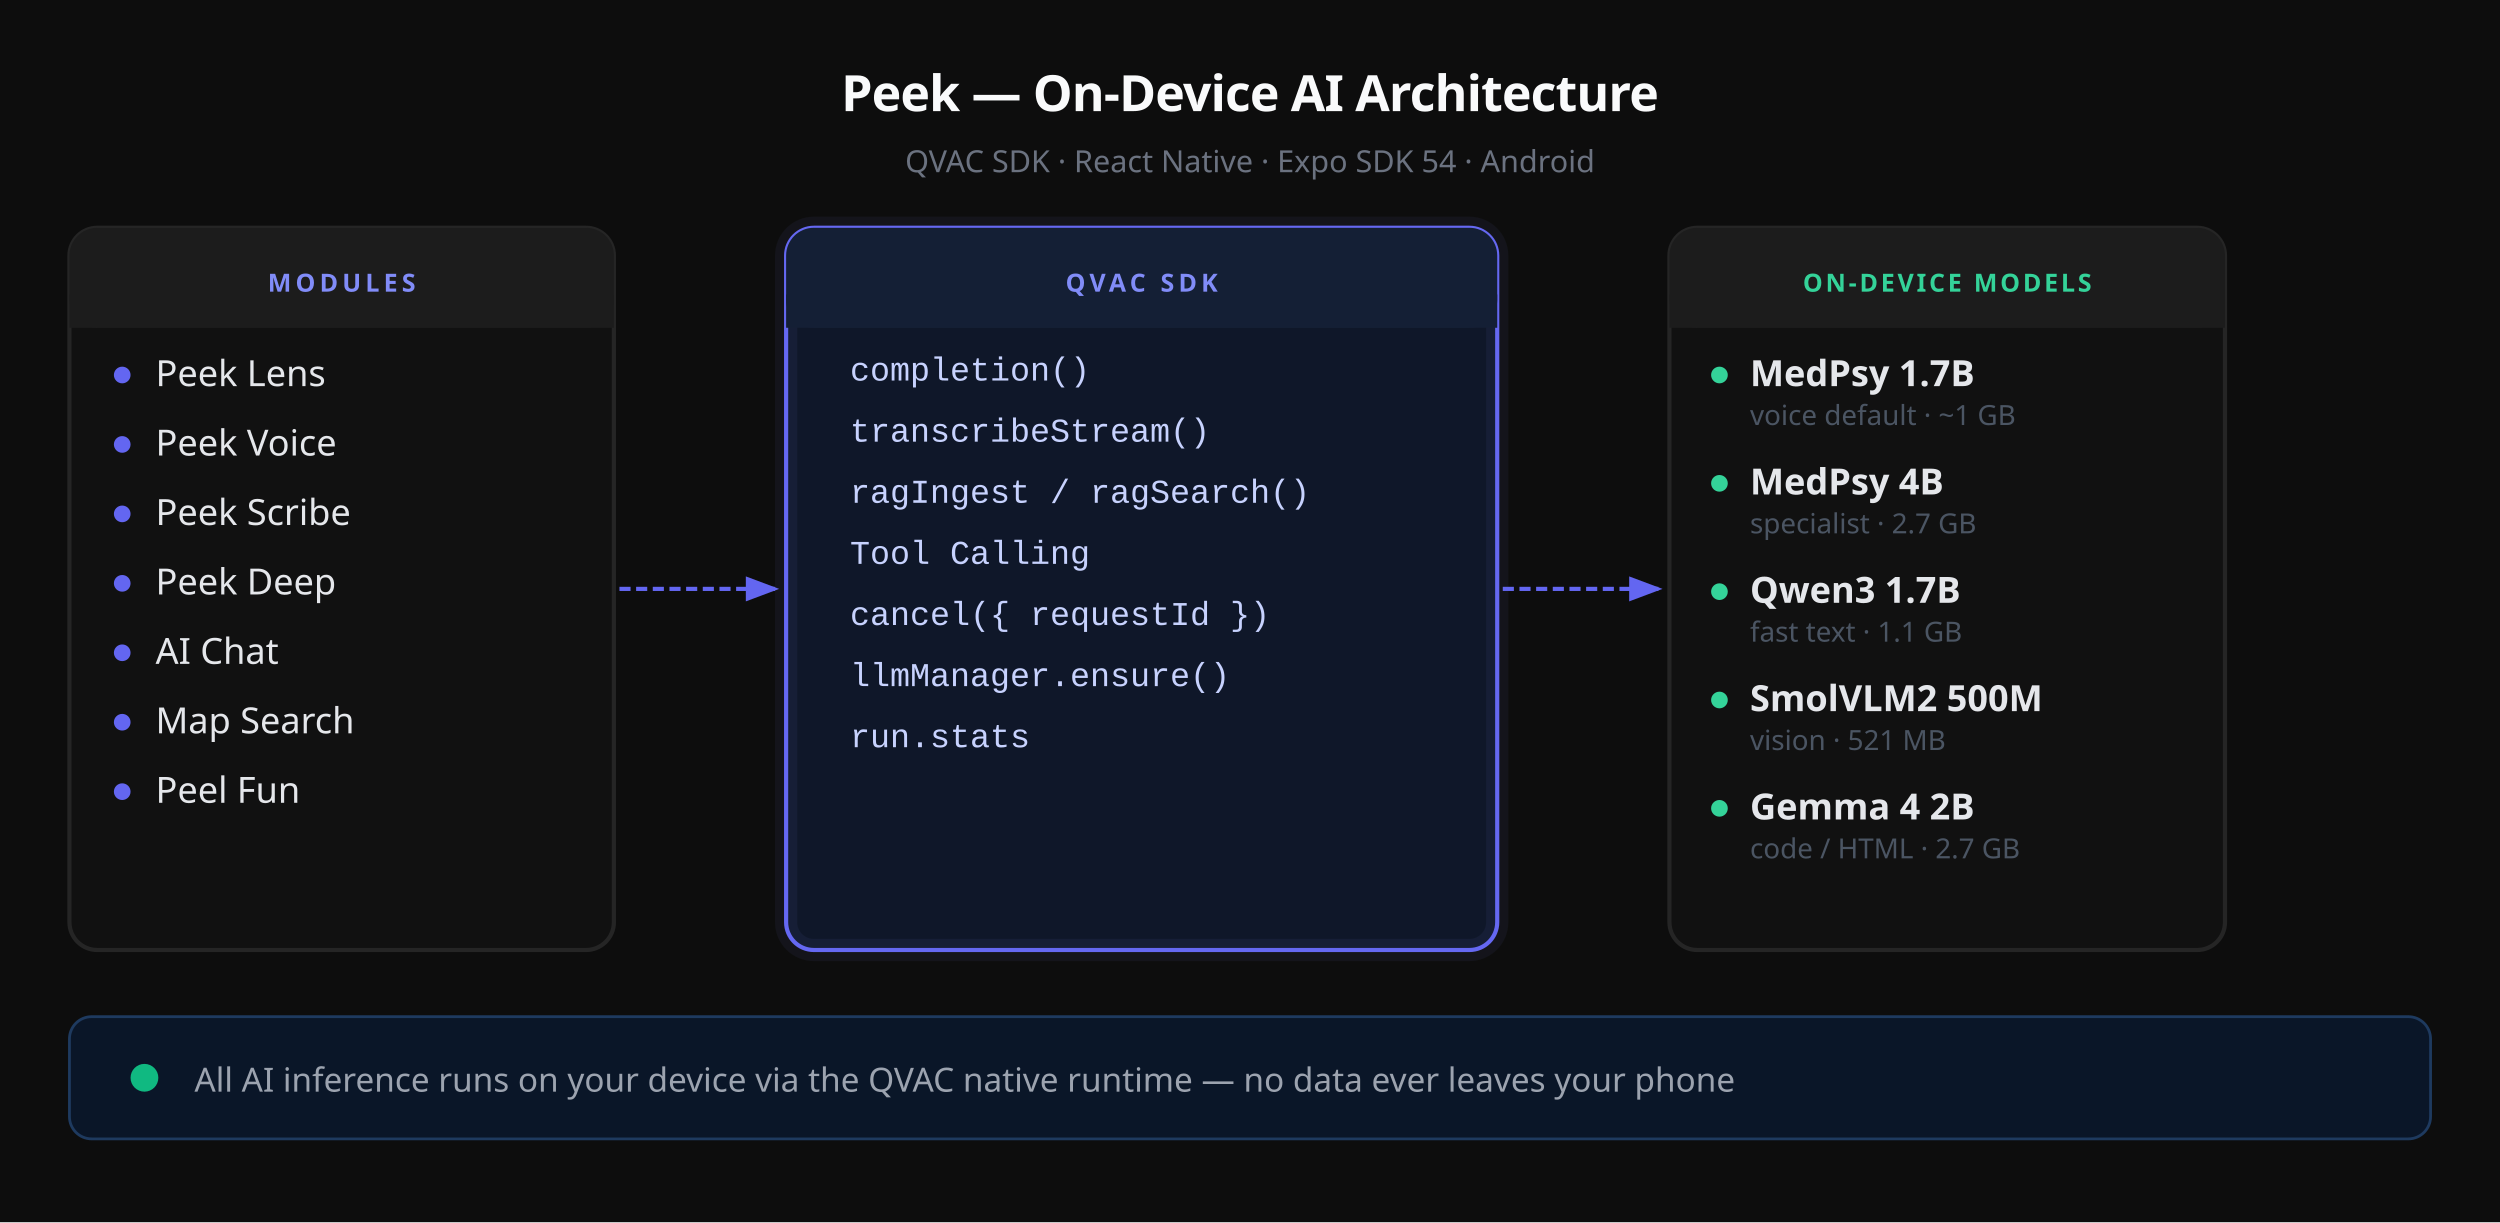
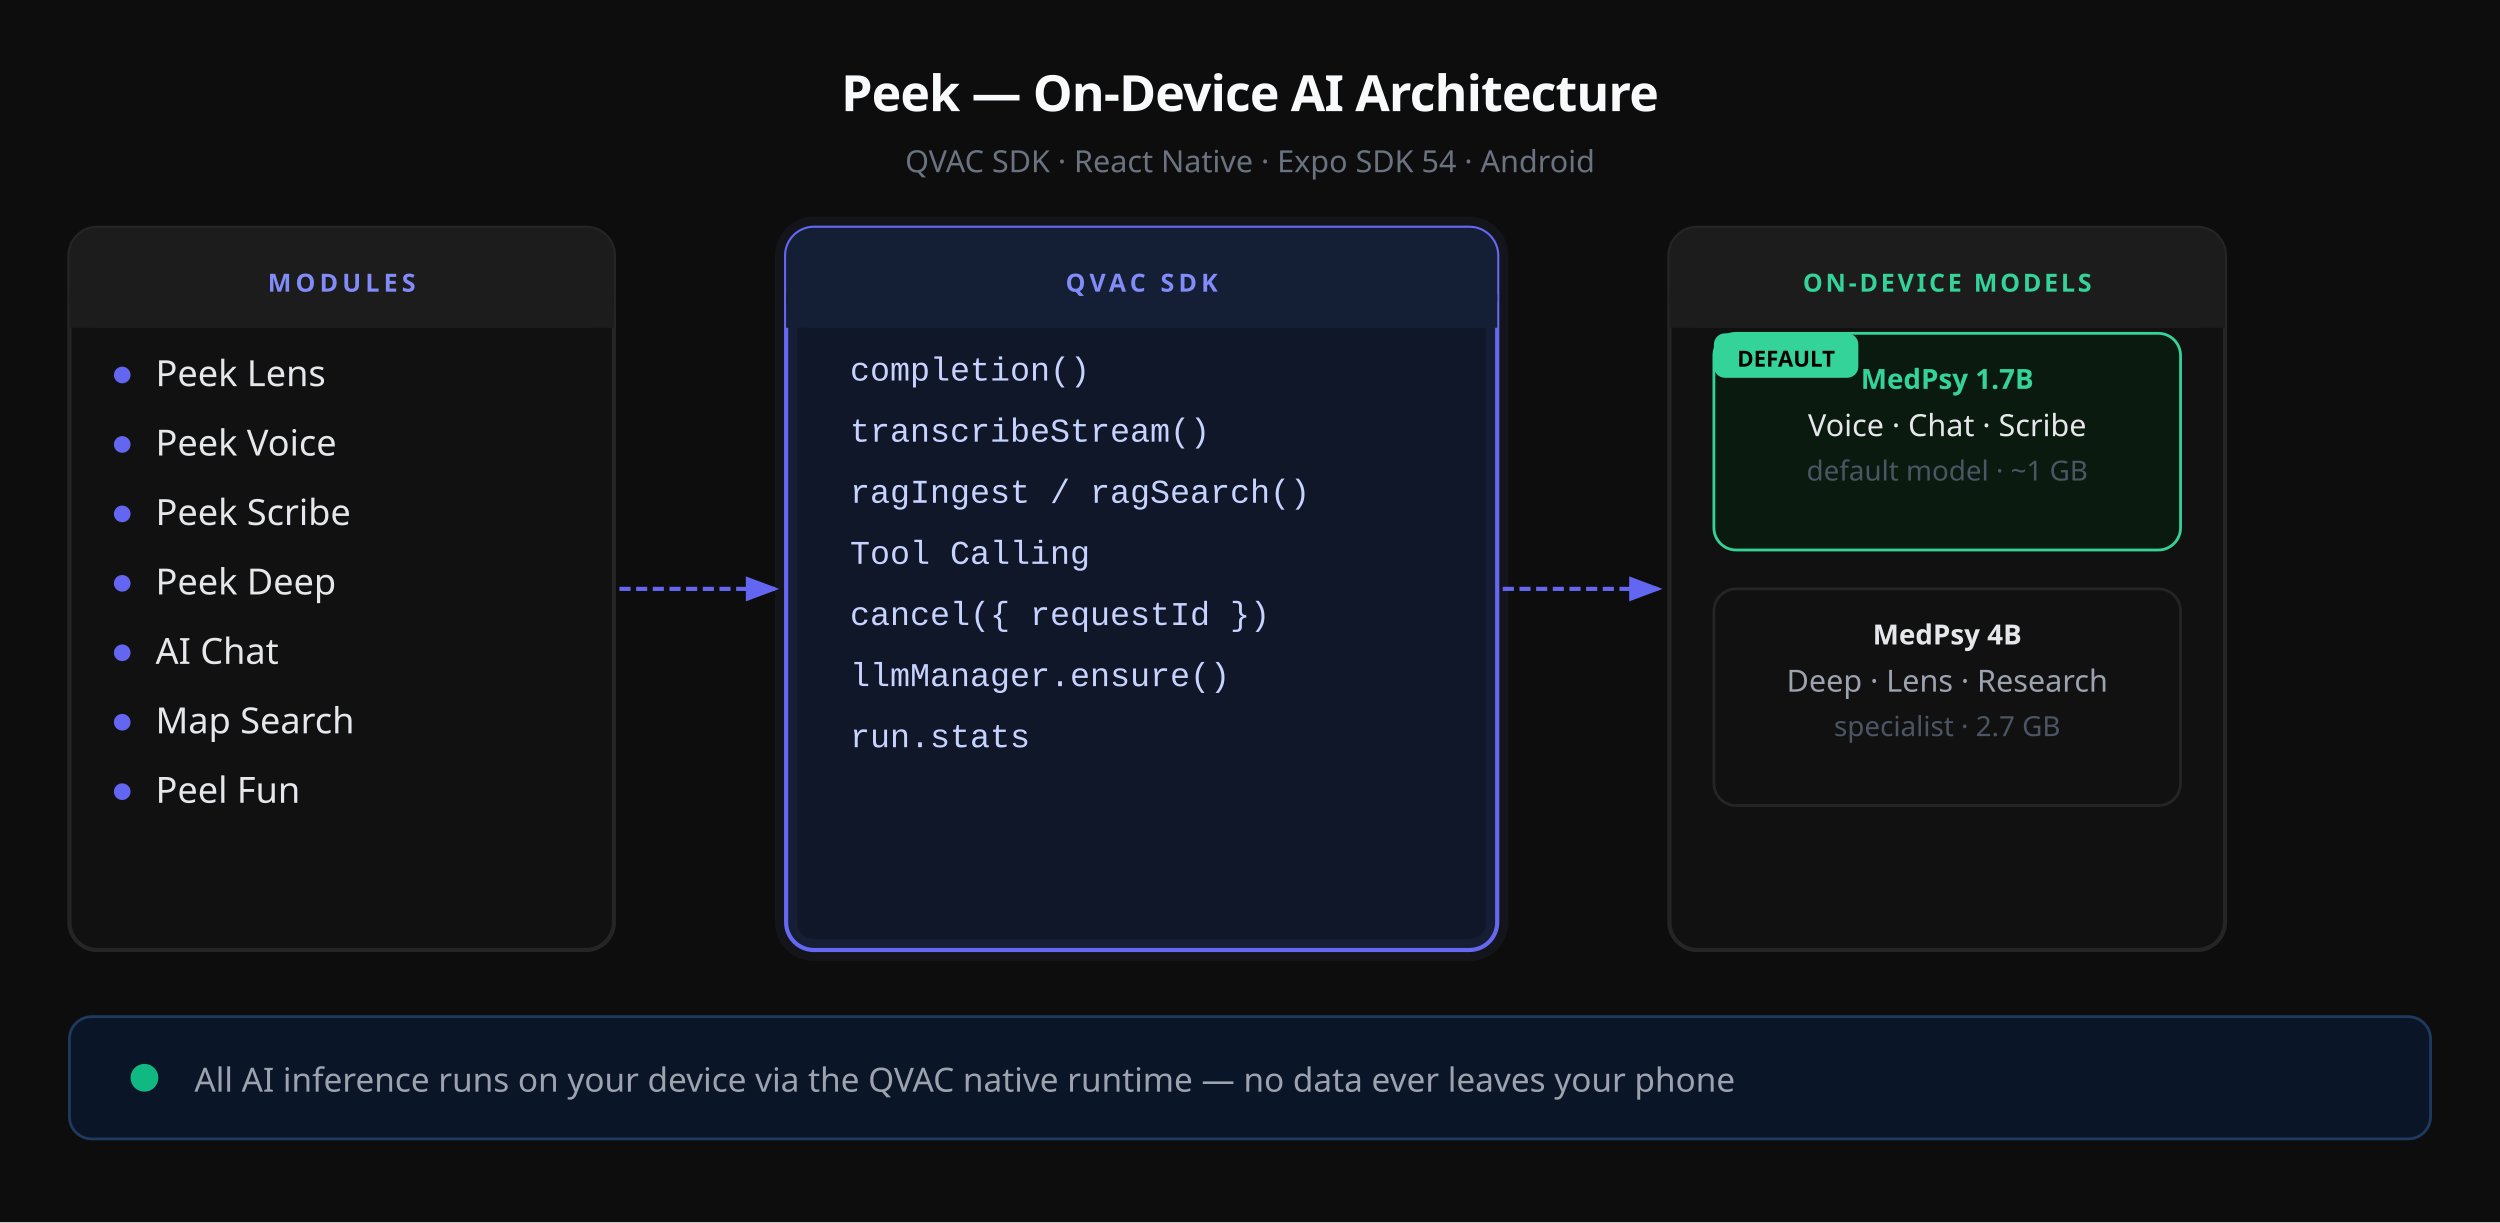
<svg xmlns="http://www.w3.org/2000/svg" width="900" height="440" viewBox="0 0 900 440">
  <defs>
    <marker id="arr" markerWidth="8" markerHeight="6" refX="7" refY="3" orient="auto">
      <polygon points="0 0, 8 3, 0 6" fill="#6366f1" />
    </marker>
  </defs>
  <rect width="900" height="440" fill="#0d0d0d" />
  <text x="450" y="40" text-anchor="middle" fill="#f9fafb" font-size="18" font-weight="700" font-family="system-ui,sans-serif" letter-spacing="-0.3">Peek — On-Device AI Architecture</text>
  <text x="450" y="62" text-anchor="middle" fill="#6b7280" font-size="11" font-family="system-ui,sans-serif">QVAC SDK · React Native · Expo SDK 54 · Android</text>
  <rect x="25" y="82" width="196" height="260" rx="10" fill="#111111" stroke="#252525" stroke-width="1.5" />
  <rect x="25" y="82" width="196" height="36" rx="10" fill="#1c1c1c" />
  <rect x="25" y="106" width="196" height="12" fill="#1c1c1c" />
  <text x="123" y="105" text-anchor="middle" fill="#818cf8" font-size="9" font-weight="700" font-family="system-ui,sans-serif" letter-spacing="1.5">MODULES</text>
  <circle cx="44" cy="135" r="3" fill="#6366f1" />
  <text x="56" y="139" fill="#e5e7eb" font-size="13" font-family="system-ui,sans-serif">Peek Lens</text>
  <circle cx="44" cy="160" r="3" fill="#6366f1" />
  <text x="56" y="164" fill="#e5e7eb" font-size="13" font-family="system-ui,sans-serif">Peek Voice</text>
  <circle cx="44" cy="185" r="3" fill="#6366f1" />
  <text x="56" y="189" fill="#e5e7eb" font-size="13" font-family="system-ui,sans-serif">Peek Scribe</text>
  <circle cx="44" cy="210" r="3" fill="#6366f1" />
  <text x="56" y="214" fill="#e5e7eb" font-size="13" font-family="system-ui,sans-serif">Peek Deep</text>
  <circle cx="44" cy="235" r="3" fill="#6366f1" />
  <text x="56" y="239" fill="#e5e7eb" font-size="13" font-family="system-ui,sans-serif">AI Chat</text>
  <circle cx="44" cy="260" r="3" fill="#6366f1" />
  <text x="56" y="264" fill="#e5e7eb" font-size="13" font-family="system-ui,sans-serif">Map Search</text>
  <circle cx="44" cy="285" r="3" fill="#6366f1" />
  <text x="56" y="289" fill="#e5e7eb" font-size="13" font-family="system-ui,sans-serif">Peel Fun</text>
  <line x1="223" y1="212" x2="279" y2="212" stroke="#6366f1" stroke-width="1.5" stroke-dasharray="4 2" marker-end="url(#arr)" />
  <rect x="283" y="82" width="256" height="260" rx="10" fill="#0f1729" stroke="#6366f1" stroke-width="1.5" />
  <rect x="283" y="82" width="256" height="260" rx="10" fill="none" stroke="#818cf8" stroke-width="8" opacity="0.06" />
  <rect x="283" y="82" width="256" height="36" rx="10" fill="#141f35" />
  <rect x="283" y="106" width="256" height="12" fill="#141f35" />
  <text x="411" y="105" text-anchor="middle" fill="#818cf8" font-size="9" font-weight="700" font-family="system-ui,sans-serif" letter-spacing="1.5">QVAC SDK</text>
  <text x="306" y="137" fill="#c7d2fe" font-size="12" font-family="'Courier New',Courier,monospace">completion()</text>
  <text x="306" y="159" fill="#c7d2fe" font-size="12" font-family="'Courier New',Courier,monospace">transcribeStream()</text>
  <text x="306" y="181" fill="#c7d2fe" font-size="12" font-family="'Courier New',Courier,monospace">ragIngest / ragSearch()</text>
  <text x="306" y="203" fill="#c7d2fe" font-size="12" font-family="'Courier New',Courier,monospace">Tool Calling</text>
  <text x="306" y="225" fill="#c7d2fe" font-size="12" font-family="'Courier New',Courier,monospace">cancel({ requestId })</text>
  <text x="306" y="247" fill="#c7d2fe" font-size="12" font-family="'Courier New',Courier,monospace">llmManager.ensure()</text>
  <text x="306" y="269" fill="#c7d2fe" font-size="12" font-family="'Courier New',Courier,monospace">run.stats</text>
  <line x1="541" y1="212" x2="597" y2="212" stroke="#6366f1" stroke-width="1.5" stroke-dasharray="4 2" marker-end="url(#arr)" />
  <rect x="601" y="82" width="200" height="260" rx="10" fill="#111111" stroke="#252525" stroke-width="1.5" />
  <rect x="601" y="82" width="200" height="36" rx="10" fill="#1c1c1c" />
  <rect x="601" y="106" width="200" height="12" fill="#1c1c1c" />
  <text x="701" y="105" text-anchor="middle" fill="#34d399" font-size="9" font-weight="700" font-family="system-ui,sans-serif" letter-spacing="1">ON-DEVICE MODELS</text>
-   <circle cx="619" cy="135" r="3" fill="#34d399" />
-   <text x="630" y="139" fill="#e5e7eb" font-size="13" font-weight="600" font-family="system-ui,sans-serif">MedPsy 1.7B</text>
-   <text x="630" y="153" fill="#4b5563" font-size="10" font-family="system-ui,sans-serif">voice default · ~1 GB</text>
-   <circle cx="619" cy="174" r="3" fill="#34d399" />
-   <text x="630" y="178" fill="#e5e7eb" font-size="13" font-weight="600" font-family="system-ui,sans-serif">MedPsy 4B</text>
-   <text x="630" y="192" fill="#4b5563" font-size="10" font-family="system-ui,sans-serif">specialist · 2.7 GB</text>
-   <circle cx="619" cy="213" r="3" fill="#34d399" />
-   <text x="630" y="217" fill="#e5e7eb" font-size="13" font-weight="600" font-family="system-ui,sans-serif">Qwen3 1.7B</text>
-   <text x="630" y="231" fill="#4b5563" font-size="10" font-family="system-ui,sans-serif">fast text · 1.1 GB</text>
-   <circle cx="619" cy="252" r="3" fill="#34d399" />
-   <text x="630" y="256" fill="#e5e7eb" font-size="13" font-weight="600" font-family="system-ui,sans-serif">SmolVLM2 500M</text>
-   <text x="630" y="270" fill="#4b5563" font-size="10" font-family="system-ui,sans-serif">vision · 521 MB</text>
-   <circle cx="619" cy="291" r="3" fill="#34d399" />
-   <text x="630" y="295" fill="#e5e7eb" font-size="13" font-weight="600" font-family="system-ui,sans-serif">Gemma 4 2B</text>
-   <text x="630" y="309" fill="#4b5563" font-size="10" font-family="system-ui,sans-serif">code / HTML · 2.7 GB</text>
+   <rect x="617" y="120" width="168" height="78" rx="8" fill="#0a1a0f" stroke="#34d399" stroke-width="1" />
+   <text x="701" y="140" text-anchor="middle" fill="#34d399" font-size="10" font-weight="700" font-family="system-ui,sans-serif">MedPsy 1.7B</text>
+   <text x="701" y="157" text-anchor="middle" fill="#e5e7eb" font-size="11" font-family="system-ui,sans-serif">Voice · Chat · Scribe</text>
+   <text x="701" y="173" text-anchor="middle" fill="#4b5563" font-size="10" font-family="system-ui,sans-serif">default model · ~1 GB</text>
+   <rect x="617" y="120" width="52" height="16" rx="4" fill="#34d399" />
+   <text x="643" y="132" text-anchor="middle" fill="#000" font-size="8" font-weight="700" font-family="system-ui,sans-serif">DEFAULT</text>
+   <rect x="617" y="212" width="168" height="78" rx="8" fill="#111111" stroke="#252525" stroke-width="1" />
+   <text x="701" y="232" text-anchor="middle" fill="#e5e7eb" font-size="10" font-weight="700" font-family="system-ui,sans-serif">MedPsy 4B</text>
+   <text x="701" y="249" text-anchor="middle" fill="#9ca3af" font-size="11" font-family="system-ui,sans-serif">Deep · Lens · Research</text>
+   <text x="701" y="265" text-anchor="middle" fill="#4b5563" font-size="10" font-family="system-ui,sans-serif">specialist · 2.7 GB</text>
  <rect x="25" y="366" width="850" height="44" rx="8" fill="#0a1628" stroke="#1e3a5f" stroke-width="1" />
  <circle cx="52" cy="388" r="5" fill="#10b981" />
  <text x="70" y="393" fill="#9ca3af" font-size="12" font-family="system-ui,sans-serif">All AI inference runs on your device via the QVAC native runtime — no data ever leaves your phone</text>
</svg>
